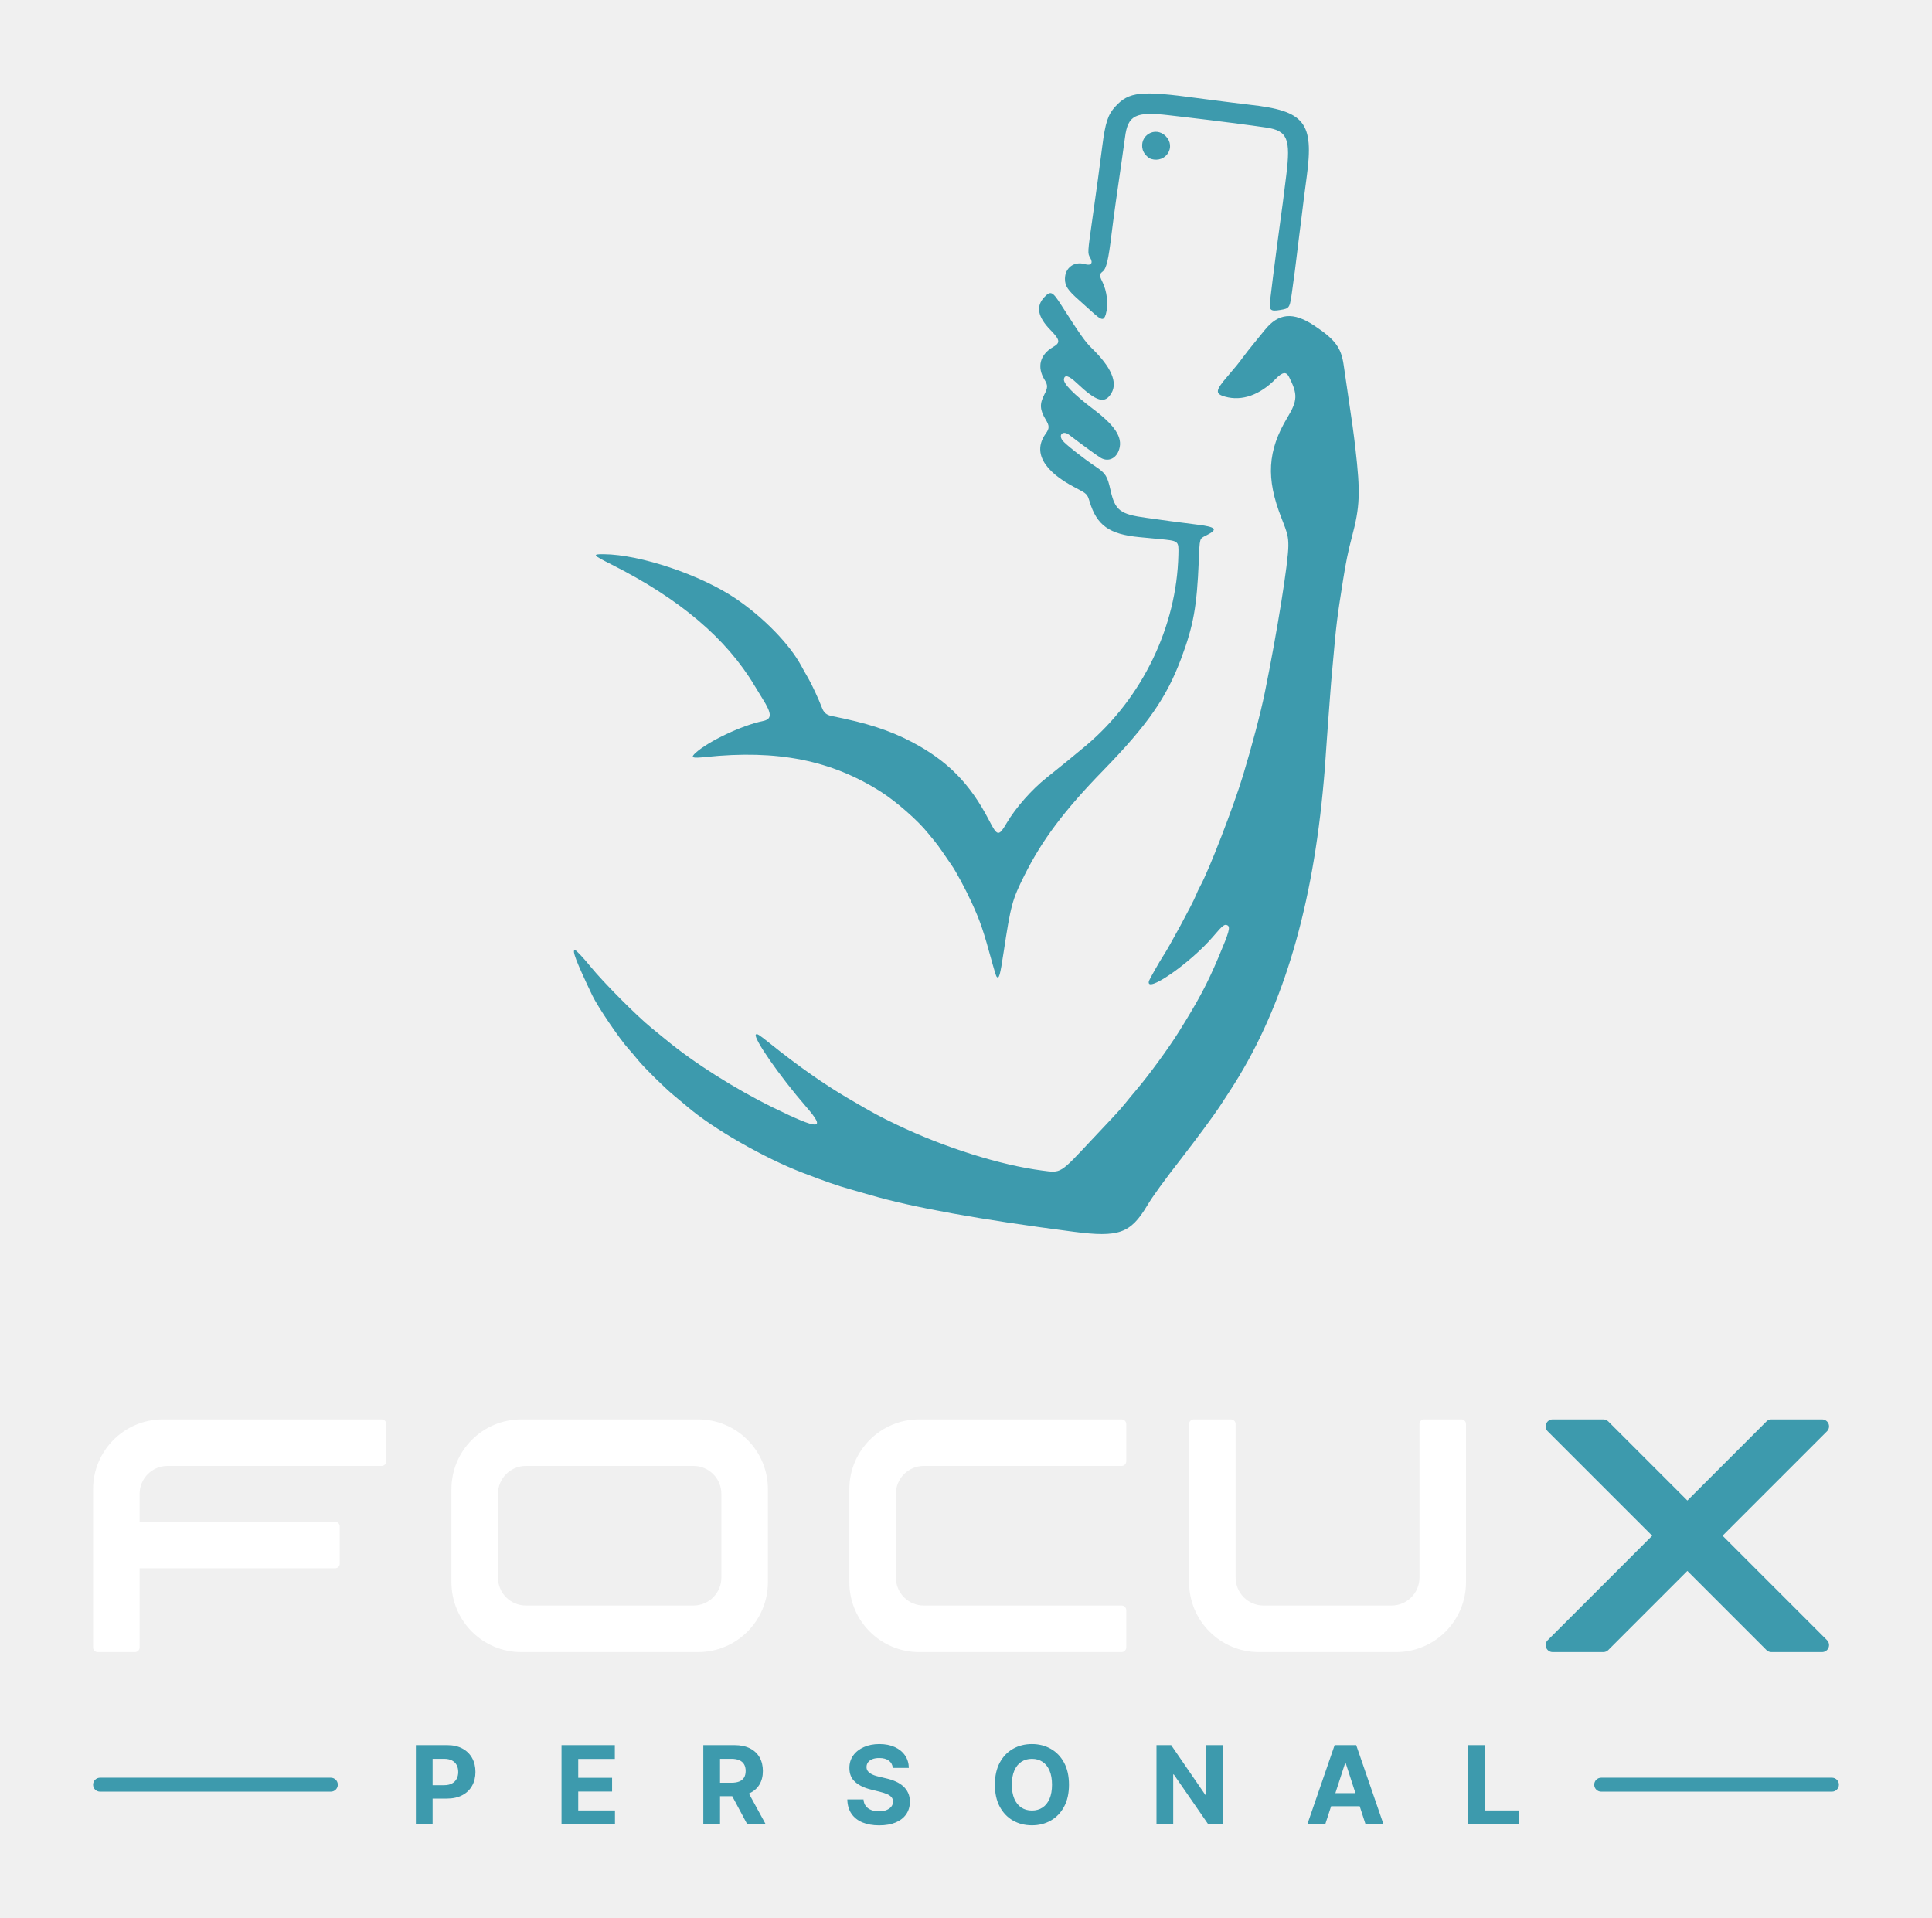
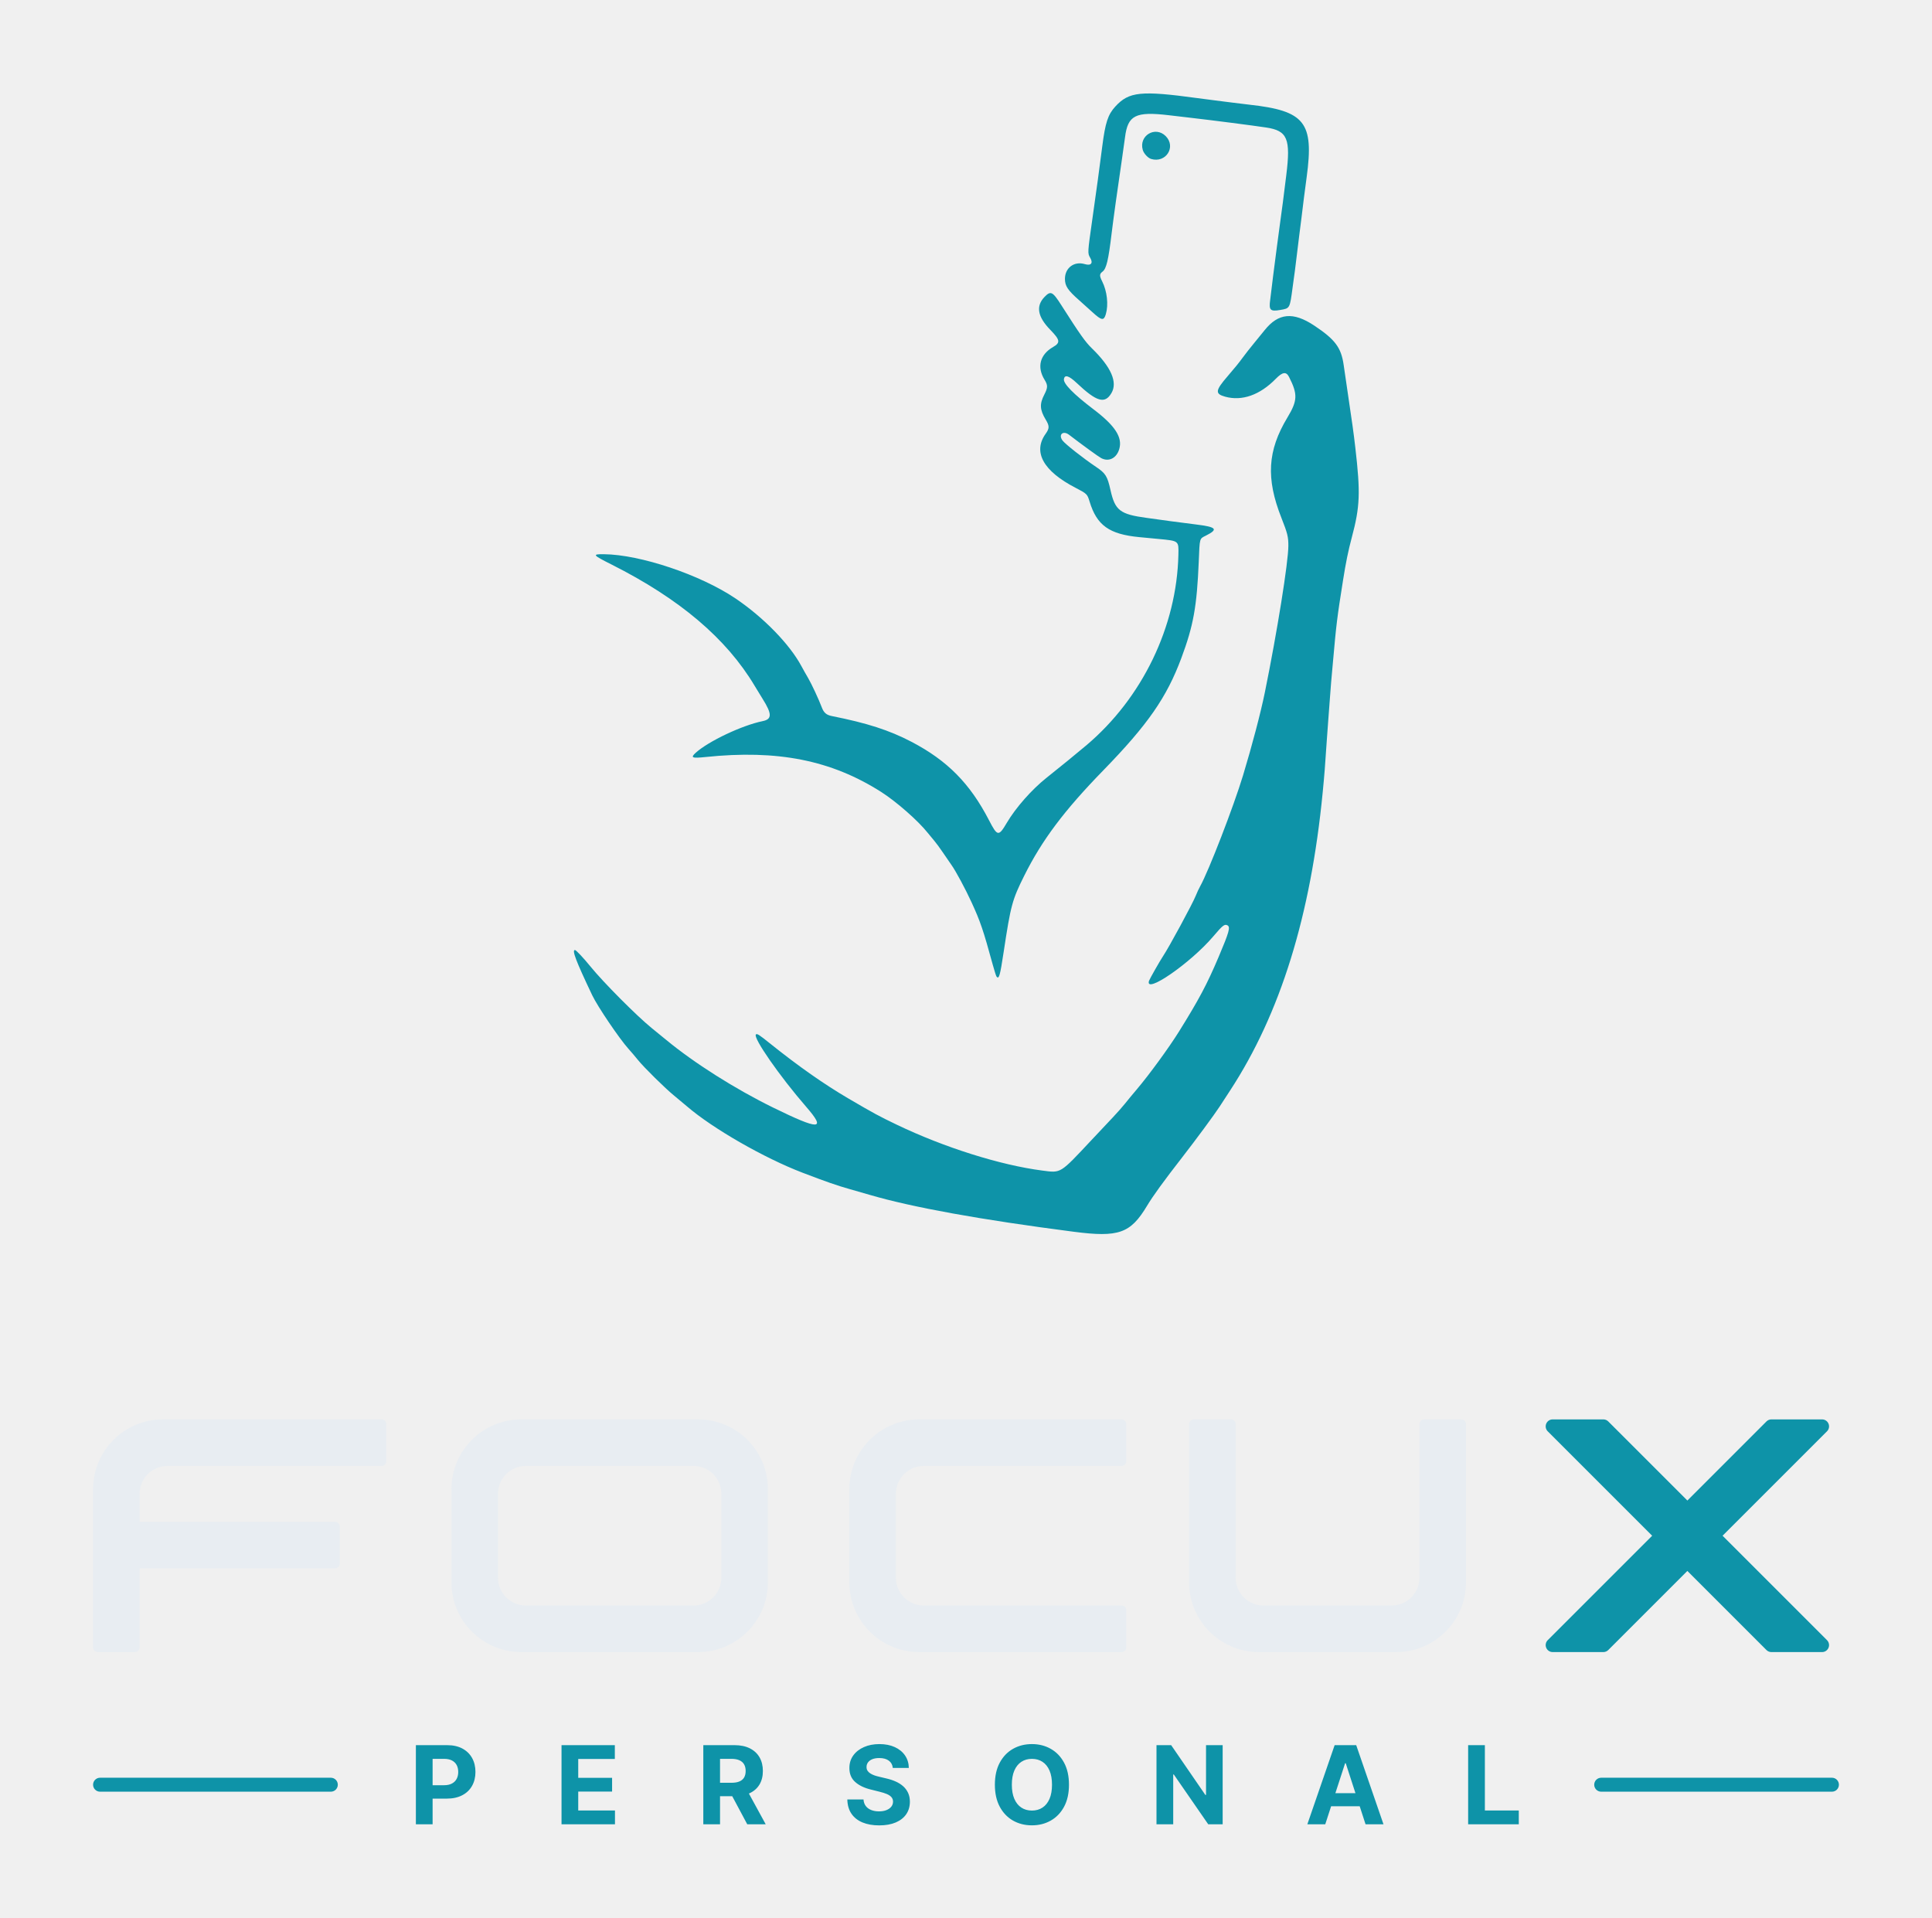
<svg xmlns="http://www.w3.org/2000/svg" viewBox="0 0 830.26 824" width="830.26" height="824" role="img" aria-labelledby="t">
-   <path fill="#3D9AAD" fill-rule="evenodd" d="M461.36 529.35C421.39 524.18 392.11 518.88 373.73 513.5C372.62 513.17 368.76 512.07 365.17 511.04C359.51 509.43 355.47 508.03 344.95 504.01C328.42 497.7 306.28 485 295.23 475.48C293.85 474.29 291.37 472.22 289.72 470.88C285.88 467.77 276.67 458.68 274.08 455.45C272.98 454.08 271.2 451.98 270.11 450.78C266.21 446.46 256.82 432.59 254.51 427.74C247.49 412.97 245.7 408.28 247.08 408.28C247.56 408.28 250.78 411.71 253.81 415.44C259.27 422.17 273.68 436.65 280.07 441.83C282.13 443.49 284.88 445.75 286.2 446.83C298.27 456.82 315.95 468.01 332.32 476.03C352.25 485.79 355.18 485.71 346.46 475.67C335.11 462.6 323.51 445.92 324.84 444.58C325.33 444.1 326.13 444.61 330.77 448.33C343.13 458.24 354.05 465.91 364.7 472.15C375.48 478.46 377.74 479.69 385.4 483.36C405.82 493.15 429.85 500.72 447.91 503.06C456.09 504.12 455.37 504.57 469.14 489.87C472.4 486.39 476.54 481.99 478.35 480.08C480.15 478.17 482.46 475.56 483.47 474.28C484.49 472.99 486.8 470.19 488.62 468.05C493.8 461.95 502.3 450.3 506.57 443.46C515.25 429.53 518.68 423.07 523.7 411.24C528.23 400.54 528.83 398.4 527.49 397.68C526.25 397.02 525.45 397.64 521.36 402.46C511.67 413.86 491.9 427.54 493.77 421.54C494.01 420.78 498.57 412.75 499.81 410.92C502.28 407.26 512.53 388.33 513.85 384.98C514.37 383.67 515.23 381.82 515.76 380.88C519.38 374.43 530.12 346.66 534.18 333.25C538.1 320.31 541.77 306.34 543.55 297.61C548.85 271.59 553.66 241.54 553.66 234.54C553.66 230.68 553.29 229.17 550.7 222.62C543.97 205.61 544.68 193.66 553.26 179.42C557.63 172.17 557.74 169.43 553.95 161.99C552.74 159.61 551.15 159.83 548.28 162.77C541.44 169.77 533.75 172.49 526.49 170.48C522.07 169.25 522.24 167.85 527.57 161.67C530.91 157.79 532.31 156.06 534.21 153.47C535.21 152.1 537.3 149.44 538.85 147.56C540.41 145.67 542.48 143.13 543.46 141.9C549.37 134.5 555.75 133.91 564.78 139.92C573.81 145.93 576.37 149.37 577.44 156.92C577.71 158.79 578.35 163.19 578.87 166.7C581.2 182.4 581.7 185.95 582.44 192.39C584.69 211.84 584.46 217.71 580.92 230.98C579.41 236.64 578.37 241.7 577.16 249.36C574.59 265.53 574.26 268.27 572.81 284.69C572.56 287.51 572.21 291.37 572.04 293.25C571.87 295.13 571.59 298.85 571.41 301.5C571.23 304.15 570.95 307.94 570.78 309.9C570.62 311.87 570.34 315.66 570.17 318.31C569.43 329.5 569.16 332.88 568.43 340.41C563.26 393.63 550.24 435.57 528.62 468.67C527.22 470.81 525.16 473.96 524.05 475.68C521.81 479.11 513.91 489.82 508.09 497.31C500.09 507.6 495.5 513.92 492.96 518.16C485.81 530.09 480.79 531.87 461.36 529.35ZM428.26 419.71C428.07 419.48 427.34 417.19 426.64 414.64C422.54 399.65 421.32 396.08 417.51 387.77C414.93 382.14 410.83 374.5 408.97 371.86C408.18 370.74 406.5 368.29 405.23 366.41C403.96 364.52 402.27 362.23 401.48 361.31C400.68 360.38 399.42 358.86 398.67 357.91C394.54 352.71 385.2 344.51 378.71 340.37C357.25 326.7 334.16 322.1 303.18 325.34C297.35 325.95 296.63 325.63 298.99 323.5C304.5 318.53 318.94 311.7 327.76 309.91C331.81 309.08 331.8 306.82 327.73 300.35C326.88 299.01 325.35 296.51 324.33 294.78C312.17 274.39 292.09 257.36 262.81 242.61C254.65 238.5 254.37 238.13 259.49 238.18C275.1 238.31 301.02 247.02 316.08 257.19C328.1 265.31 339.31 276.82 344.37 286.22C345.16 287.69 346.47 290.01 347.28 291.38C348.74 293.85 351.89 300.62 353.18 304.05C354.01 306.29 355.15 307.27 357.46 307.73C372.64 310.75 382.17 313.82 391.63 318.76C407.11 326.85 416.82 336.66 425.04 352.55C428.64 359.51 429.16 359.58 432.69 353.58C436.5 347.12 443.38 339.32 449.69 334.3C455.47 329.7 462.95 323.61 466.9 320.26C490.9 299.95 505.72 269.24 506.4 238.42C506.54 232.33 506.72 232.47 497.73 231.61C495.02 231.35 491.38 231.01 489.63 230.84C476.69 229.61 471.34 225.79 468.24 215.55C467.26 212.33 467.11 212.18 462.21 209.64C448.31 202.45 443.77 194.23 449.36 186.42C451.02 184.1 451.03 183.06 449.4 180.36C446.84 176.11 446.69 173.61 448.78 169.58C450.32 166.59 450.34 165.56 448.91 163.24C445.51 157.73 446.9 152.38 452.57 149.12C455.77 147.28 455.58 146.09 451.4 141.79C445.89 136.15 445.07 131.59 448.84 127.65C451.53 124.85 452.32 125.23 456.07 131.11C464.2 143.85 466.38 146.92 469.28 149.75C477.53 157.78 480.36 164.29 477.63 168.93C474.81 173.73 471.3 172.71 462.72 164.61C459.34 161.42 457.52 160.87 457.21 162.95C456.93 164.88 461.41 169.45 469.92 175.9C479.19 182.92 482.46 187.95 481 192.96C479.85 196.93 476.48 198.62 473.21 196.87C472.03 196.24 465.09 191.2 459.43 186.86C456.86 184.89 454.71 186.76 456.61 189.31C457.76 190.85 465.55 196.99 471 200.64C475.13 203.41 475.89 204.63 477.22 210.6C479.19 219.4 481.3 221.02 492.8 222.57C496.06 223.01 500.68 223.64 503.08 223.99C505.47 224.33 510.29 224.95 513.78 225.37C522.8 226.47 523.7 227.42 518.27 230.16C515.41 231.6 515.58 231.01 515.16 241.23C514.35 260.65 512.88 268.86 507.67 282.82C501.37 299.74 493.24 311.44 474.13 331.07C457.33 348.32 447.8 361.02 440.18 376.3C434.97 386.75 434.37 388.98 431.31 409.16C429.76 419.41 429.31 420.97 428.26 419.71ZM469.56 134.25C467.83 132.66 465.2 130.31 463.73 129.01C458.88 124.75 457.65 122.9 457.65 119.85C457.65 115.09 461.63 112.14 466.2 113.51C468.87 114.31 469.87 113.09 468.48 110.74C467.35 108.8 467.36 108.65 469.45 94.01C471.2 81.74 472.53 71.98 473.69 62.88C474.98 52.74 476.12 49.25 479.28 45.8C485.15 39.38 490.28 38.85 514.6 42.17C516.99 42.49 520.28 42.92 521.91 43.12C523.54 43.32 526.83 43.74 529.23 44.05C531.62 44.37 535.06 44.78 536.85 44.98C560.81 47.62 564.72 52.56 561.53 76.11C560.63 82.76 560.05 87.3 559.27 93.86C559.11 95.14 558.69 98.43 558.34 101.17C557.98 103.91 557.48 107.97 557.23 110.2C556.98 112.43 556.64 115.16 556.48 116.27C556.31 117.38 555.88 120.54 555.52 123.28C554.26 132.72 554.39 132.48 550.11 133.22C545.92 133.95 545.24 133.28 545.84 128.99C546.01 127.73 546.31 125.3 546.5 123.59C546.69 121.87 546.98 119.56 547.13 118.45C547.41 116.36 547.59 114.98 548.7 106.31C549.06 103.48 549.76 98.3 550.24 94.79C551.18 88.06 551.23 87.63 552.76 75.33C554.72 59.6 553.28 56.18 544.14 54.8C538.47 53.94 521.23 51.72 511.33 50.58C508.5 50.25 504.44 49.77 502.3 49.52C487.99 47.84 484.66 49.51 483.47 58.99C483.19 61.13 482.57 65.61 482.07 68.95C480.38 80.29 478.41 94.47 477.7 100.39C476.33 111.8 475.46 115.46 473.83 116.71C472.45 117.76 472.42 118.49 473.65 120.93C475.77 125.13 476.42 130.94 475.22 135.02C474.37 137.91 473.43 137.78 469.56 134.25ZM494.7 68.32C493.31 67.9 491.52 65.97 491.08 64.4C489.36 58.27 496.46 54.01 500.94 58.48C505.56 63.1 501.04 70.21 494.7 68.32Z" />
+   <path fill="#0E93A8" fill-rule="evenodd" d="M461.36 529.35C421.39 524.18 392.11 518.88 373.73 513.5C372.62 513.17 368.76 512.07 365.17 511.04C359.51 509.43 355.47 508.03 344.95 504.01C328.42 497.7 306.28 485 295.23 475.48C293.85 474.29 291.37 472.22 289.72 470.88C285.88 467.77 276.67 458.68 274.08 455.45C272.98 454.08 271.2 451.98 270.11 450.78C266.21 446.46 256.82 432.59 254.51 427.74C247.49 412.97 245.7 408.28 247.08 408.28C247.56 408.28 250.78 411.71 253.81 415.44C259.27 422.17 273.68 436.65 280.07 441.83C282.13 443.49 284.88 445.75 286.2 446.83C298.27 456.82 315.95 468.01 332.32 476.03C352.25 485.79 355.18 485.71 346.46 475.67C335.11 462.6 323.51 445.92 324.84 444.58C325.33 444.1 326.13 444.61 330.77 448.33C343.13 458.24 354.05 465.91 364.7 472.15C375.48 478.46 377.74 479.69 385.4 483.36C405.82 493.15 429.85 500.72 447.91 503.06C456.09 504.12 455.37 504.57 469.14 489.87C472.4 486.39 476.54 481.99 478.35 480.08C480.15 478.17 482.46 475.56 483.47 474.28C484.49 472.99 486.8 470.19 488.62 468.05C493.8 461.95 502.3 450.3 506.57 443.46C515.25 429.53 518.68 423.07 523.7 411.24C528.23 400.54 528.83 398.4 527.49 397.68C526.25 397.02 525.45 397.64 521.36 402.46C511.67 413.86 491.9 427.54 493.77 421.54C494.01 420.78 498.57 412.75 499.81 410.92C502.28 407.26 512.53 388.33 513.85 384.98C514.37 383.67 515.23 381.82 515.76 380.88C519.38 374.43 530.12 346.66 534.18 333.25C538.1 320.31 541.77 306.34 543.55 297.61C548.85 271.59 553.66 241.54 553.66 234.54C553.66 230.68 553.29 229.17 550.7 222.62C543.97 205.61 544.68 193.66 553.26 179.42C557.63 172.17 557.74 169.43 553.95 161.99C552.74 159.61 551.15 159.83 548.28 162.77C541.44 169.77 533.75 172.49 526.49 170.48C522.07 169.25 522.24 167.85 527.57 161.67C530.91 157.79 532.31 156.06 534.21 153.47C535.21 152.1 537.3 149.44 538.85 147.56C540.41 145.67 542.48 143.13 543.46 141.9C549.37 134.5 555.75 133.91 564.78 139.92C573.81 145.93 576.37 149.37 577.44 156.92C577.71 158.79 578.35 163.19 578.87 166.7C581.2 182.4 581.7 185.95 582.44 192.39C584.69 211.84 584.46 217.71 580.92 230.98C579.41 236.64 578.37 241.7 577.16 249.36C574.59 265.53 574.26 268.27 572.81 284.69C572.56 287.51 572.21 291.37 572.04 293.25C571.87 295.13 571.59 298.85 571.41 301.5C571.23 304.15 570.95 307.94 570.78 309.9C570.62 311.87 570.34 315.66 570.17 318.31C569.43 329.5 569.16 332.88 568.43 340.41C563.26 393.63 550.24 435.57 528.62 468.67C527.22 470.81 525.16 473.96 524.05 475.68C521.81 479.11 513.91 489.82 508.09 497.31C500.09 507.6 495.5 513.92 492.96 518.16C485.81 530.09 480.79 531.87 461.36 529.35ZM428.26 419.71C428.07 419.48 427.34 417.19 426.64 414.64C422.54 399.65 421.32 396.08 417.51 387.77C414.93 382.14 410.83 374.5 408.97 371.86C408.18 370.74 406.5 368.29 405.23 366.41C403.96 364.52 402.27 362.23 401.48 361.31C400.68 360.38 399.42 358.86 398.67 357.91C394.54 352.71 385.2 344.51 378.71 340.37C357.25 326.7 334.16 322.1 303.18 325.34C297.35 325.95 296.63 325.63 298.99 323.5C304.5 318.53 318.94 311.7 327.76 309.91C331.81 309.08 331.8 306.82 327.73 300.35C326.88 299.01 325.35 296.51 324.33 294.78C312.17 274.39 292.09 257.36 262.81 242.61C254.65 238.5 254.37 238.13 259.49 238.18C275.1 238.31 301.02 247.02 316.08 257.19C328.1 265.31 339.31 276.82 344.37 286.22C345.16 287.69 346.47 290.01 347.28 291.38C348.74 293.85 351.89 300.62 353.18 304.05C354.01 306.29 355.15 307.27 357.46 307.73C372.64 310.75 382.17 313.82 391.63 318.76C407.11 326.85 416.82 336.66 425.04 352.55C428.64 359.51 429.16 359.58 432.69 353.58C436.5 347.12 443.38 339.32 449.69 334.3C455.47 329.7 462.95 323.61 466.9 320.26C490.9 299.95 505.72 269.24 506.4 238.42C506.54 232.33 506.72 232.47 497.73 231.61C495.02 231.35 491.38 231.01 489.63 230.84C476.69 229.61 471.34 225.79 468.24 215.55C467.26 212.33 467.11 212.18 462.21 209.64C448.31 202.45 443.77 194.23 449.36 186.42C451.02 184.1 451.03 183.06 449.4 180.36C446.84 176.11 446.69 173.61 448.78 169.58C450.32 166.59 450.34 165.56 448.91 163.24C445.51 157.73 446.9 152.38 452.57 149.12C455.77 147.28 455.58 146.09 451.4 141.79C445.89 136.15 445.07 131.59 448.84 127.65C451.53 124.85 452.32 125.23 456.07 131.11C464.2 143.85 466.38 146.92 469.28 149.75C477.53 157.78 480.36 164.29 477.63 168.93C474.81 173.73 471.3 172.71 462.72 164.61C459.34 161.42 457.52 160.87 457.21 162.95C456.93 164.88 461.41 169.45 469.92 175.9C479.19 182.92 482.46 187.95 481 192.96C479.85 196.93 476.48 198.62 473.21 196.87C472.03 196.24 465.09 191.2 459.43 186.86C456.86 184.89 454.71 186.76 456.61 189.31C457.76 190.85 465.55 196.99 471 200.64C475.13 203.41 475.89 204.63 477.22 210.6C479.19 219.4 481.3 221.02 492.8 222.57C496.06 223.01 500.68 223.64 503.08 223.99C505.47 224.33 510.29 224.95 513.78 225.37C522.8 226.47 523.7 227.42 518.27 230.16C515.41 231.6 515.58 231.01 515.16 241.23C514.35 260.65 512.88 268.86 507.67 282.82C501.37 299.74 493.24 311.44 474.13 331.07C457.33 348.32 447.8 361.02 440.18 376.3C434.97 386.75 434.37 388.98 431.31 409.16C429.76 419.41 429.31 420.97 428.26 419.71ZM469.56 134.25C467.83 132.66 465.2 130.31 463.73 129.01C458.88 124.75 457.65 122.9 457.65 119.85C457.65 115.09 461.63 112.14 466.2 113.51C468.87 114.31 469.87 113.09 468.48 110.74C467.35 108.8 467.36 108.65 469.45 94.01C471.2 81.74 472.53 71.98 473.69 62.88C474.98 52.74 476.12 49.25 479.28 45.8C485.15 39.38 490.28 38.85 514.6 42.17C516.99 42.49 520.28 42.92 521.91 43.12C523.54 43.32 526.83 43.74 529.23 44.05C531.62 44.37 535.06 44.78 536.85 44.98C560.81 47.62 564.72 52.56 561.53 76.11C560.63 82.76 560.05 87.3 559.27 93.86C559.11 95.14 558.69 98.43 558.34 101.17C557.98 103.91 557.48 107.97 557.23 110.2C556.98 112.43 556.64 115.16 556.48 116.27C556.31 117.38 555.88 120.54 555.52 123.28C554.26 132.72 554.39 132.48 550.11 133.22C545.92 133.95 545.24 133.28 545.84 128.99C546.01 127.73 546.31 125.3 546.5 123.59C546.69 121.87 546.98 119.56 547.13 118.45C547.41 116.36 547.59 114.98 548.7 106.31C549.06 103.48 549.76 98.3 550.24 94.79C551.18 88.06 551.23 87.63 552.76 75.33C554.72 59.6 553.28 56.18 544.14 54.8C538.47 53.94 521.23 51.72 511.33 50.58C508.5 50.25 504.44 49.77 502.3 49.52C487.99 47.84 484.66 49.51 483.47 58.99C483.19 61.13 482.57 65.61 482.07 68.95C480.38 80.29 478.41 94.47 477.7 100.39C476.33 111.8 475.46 115.46 473.83 116.71C472.45 117.76 472.42 118.49 473.65 120.93C475.77 125.13 476.42 130.94 475.22 135.02C474.37 137.91 473.43 137.78 469.56 134.25ZM494.7 68.32C493.31 67.9 491.52 65.97 491.08 64.4C489.36 58.27 496.46 54.01 500.94 58.48C505.56 63.1 501.04 70.21 494.7 68.32Z" />
  <g transform="translate(40 610)">
-     <path fill="#FFFFFF" fill-rule="nonzero" d="M0 98L0 30A30 30 0 0 1 30 0L124 0A2 2 0 0 1 126 2L126 18A2 2 0 0 1 124 20L32 20A12 12 0 0 0 20 32L20 44L104 44A2 2 0 0 1 106 46L106 62A2 2 0 0 1 104 64L20 64L20 98A2 2 0 0 1 18 100L2 100A2 2 0 0 1 0 98ZM154 70L154 30A30 30 0 0 1 184 0L260 0A30 30 0 0 1 290 30L290 70A30 30 0 0 1 260 100L184 100A30 30 0 0 1 154 70ZM174 32L174 68A12 12 0 0 0 186 80L258 80A12 12 0 0 0 270 68L270 32A12 12 0 0 0 258 20L186 20A12 12 0 0 0 174 32ZM444 2L444 18A2 2 0 0 1 442 20L357 20A12 12 0 0 0 345 32L345 68A12 12 0 0 0 357 80L442 80A2 2 0 0 1 444 82L444 98A2 2 0 0 1 442 100L355 100A30 30 0 0 1 325 70L325 30A30 30 0 0 1 355 0L442 0A2 2 0 0 1 444 2ZM471 70L471 2A2 2 0 0 1 473 0L489 0A2 2 0 0 1 491 2L491 68A12 12 0 0 0 503 80L558 80A12 12 0 0 0 570 68L570 2A2 2 0 0 1 572 0L588 0A2 2 0 0 1 590 2L590 70A30 30 0 0 1 560 100L501 100A30 30 0 0 1 471 70Z" />
-     <path fill="#3D9AAD" fill-rule="nonzero" d="M719.12 99.12L625.12 5.12A3 3 0 0 1 627.24 0L649.02 0A3 3 0 0 1 651.14 0.88L745.14 94.88A3 3 0 0 1 743.02 100L721.24 100A3 3 0 0 1 719.12 99.12ZM625.12 94.88L719.12 0.88A3 3 0 0 1 721.24 0L743.02 0A3 3 0 0 1 745.14 5.12L651.14 99.12A3 3 0 0 1 649.02 100L627.24 100A3 3 0 0 1 625.12 94.88Z" />
+     <path fill="#E8EDF2" fill-rule="nonzero" d="M0 98L0 30A30 30 0 0 1 30 0L124 0A2 2 0 0 1 126 2L126 18A2 2 0 0 1 124 20L32 20A12 12 0 0 0 20 32L20 44L104 44A2 2 0 0 1 106 46L106 62A2 2 0 0 1 104 64L20 64L20 98A2 2 0 0 1 18 100L2 100A2 2 0 0 1 0 98ZM154 70L154 30A30 30 0 0 1 184 0L260 0A30 30 0 0 1 290 30L290 70A30 30 0 0 1 260 100L184 100A30 30 0 0 1 154 70ZM174 32L174 68A12 12 0 0 0 186 80L258 80A12 12 0 0 0 270 68L270 32A12 12 0 0 0 258 20L186 20A12 12 0 0 0 174 32ZM444 2L444 18A2 2 0 0 1 442 20L357 20A12 12 0 0 0 345 32L345 68A12 12 0 0 0 357 80L442 80A2 2 0 0 1 444 82L444 98A2 2 0 0 1 442 100L355 100A30 30 0 0 1 325 70L325 30A30 30 0 0 1 355 0L442 0A2 2 0 0 1 444 2ZM471 70L471 2A2 2 0 0 1 473 0L489 0A2 2 0 0 1 491 2L491 68A12 12 0 0 0 503 80L558 80A12 12 0 0 0 570 68L570 2A2 2 0 0 1 572 0L588 0A2 2 0 0 1 590 2L590 70A30 30 0 0 1 560 100L501 100A30 30 0 0 1 471 70Z" />
+     <path fill="#0E93A8" fill-rule="nonzero" d="M719.12 99.12L625.12 5.12A3 3 0 0 1 627.24 0L649.02 0A3 3 0 0 1 651.14 0.88L745.14 94.88A3 3 0 0 1 743.02 100L721.24 100A3 3 0 0 1 719.12 99.12ZM625.12 94.88L719.12 0.88A3 3 0 0 1 721.24 0L743.02 0A3 3 0 0 1 745.14 5.12L651.14 99.12A3 3 0 0 1 649.02 100L627.24 100A3 3 0 0 1 625.12 94.88Z" />
  </g>
-   <path fill="#3D9AAD" fill-rule="nonzero" d="M178.72 784V750H192.14Q196.01 750 198.73 751.47Q201.45 752.94 202.89 755.54Q204.32 758.13 204.32 761.52Q204.32 764.91 202.86 767.5Q201.4 770.09 198.64 771.53Q195.87 772.98 191.96 772.98H183.41V767.22H190.79Q192.87 767.22 194.22 766.49Q195.57 765.77 196.25 764.48Q196.92 763.2 196.92 761.52Q196.92 759.83 196.25 758.56Q195.57 757.29 194.21 756.58Q192.85 755.88 190.76 755.88H185.91V784ZM241.31 784V750H264.22V755.93H248.49V764.03H263.04V769.96H248.49V778.07H264.28V784ZM302.24 784V750H315.66Q319.51 750 322.24 751.37Q324.97 752.74 326.41 755.24Q327.84 757.74 327.84 761.11Q327.84 764.49 326.38 766.93Q324.92 769.36 322.16 770.65Q319.39 771.95 315.47 771.95H306.49V766.17H314.31Q316.37 766.17 317.73 765.61Q319.09 765.04 319.77 763.91Q320.44 762.78 320.44 761.11Q320.44 759.41 319.77 758.25Q319.09 757.09 317.72 756.48Q316.35 755.88 314.28 755.88H309.43V784ZM320.6 768.53 329.05 784H321.12L312.85 768.53ZM383.67 759.78Q383.47 757.77 381.96 756.66Q380.45 755.54 377.86 755.54Q376.1 755.54 374.88 756.03Q373.67 756.52 373.03 757.39Q372.39 758.25 372.39 759.35Q372.36 760.26 372.78 760.94Q373.21 761.62 373.96 762.11Q374.7 762.6 375.68 762.96Q376.66 763.31 377.77 763.56L380.83 764.29Q383.05 764.79 384.91 765.62Q386.77 766.45 388.13 767.66Q389.49 768.88 390.25 770.52Q391.01 772.16 391.02 774.29Q391.01 777.41 389.44 779.69Q387.87 781.97 384.92 783.23Q381.97 784.48 377.82 784.48Q373.71 784.48 370.66 783.22Q367.61 781.96 365.91 779.48Q364.21 776.99 364.13 773.33H371.08Q371.2 775.04 372.07 776.17Q372.94 777.31 374.41 777.88Q375.88 778.46 377.74 778.46Q379.57 778.46 380.92 777.92Q382.27 777.39 383.02 776.45Q383.77 775.5 383.77 774.27Q383.77 773.13 383.09 772.35Q382.42 771.57 381.14 771.02Q379.85 770.47 377.99 770.02L374.29 769.09Q369.99 768.05 367.5 765.82Q365.01 763.6 365.02 759.83Q365.01 756.74 366.68 754.43Q368.34 752.12 371.27 750.83Q374.19 749.54 377.91 749.54Q381.69 749.54 384.52 750.83Q387.35 752.12 388.93 754.43Q390.51 756.74 390.56 759.78ZM459.38 767Q459.38 772.56 457.28 776.46Q455.18 780.36 451.57 782.41Q447.96 784.46 443.46 784.46Q438.93 784.46 435.32 782.41Q431.72 780.35 429.63 776.45Q427.54 772.54 427.54 767Q427.54 761.44 429.63 757.54Q431.72 753.64 435.32 751.59Q438.93 749.54 443.46 749.54Q447.96 749.54 451.57 751.59Q455.18 753.64 457.28 757.54Q459.38 761.44 459.38 767ZM452.09 767Q452.09 763.4 451.02 760.92Q449.95 758.45 448.01 757.17Q446.07 755.89 443.46 755.89Q440.85 755.89 438.91 757.17Q436.97 758.45 435.9 760.92Q434.83 763.4 434.83 767Q434.83 770.6 435.9 773.08Q436.97 775.55 438.91 776.83Q440.85 778.11 443.46 778.11Q446.07 778.11 448.01 776.83Q449.95 775.55 451.02 773.08Q452.09 770.6 452.09 767ZM525.43 750V784H519.22L504.43 762.6H504.18V784H496.99V750H503.3L517.98 771.38H518.28V750ZM569.52 784H561.82L573.55 750H582.82L594.54 784H586.83L578.32 757.77H578.05ZM569.04 770.64H587.23V776.25H569.04ZM630.92 784V750H638.11V778.07H652.69V784Z" />
-   <path fill="#3D9AAD" fill-rule="nonzero" d="M40 767L40 767A3 3 0 0 1 43 764L142.17 764A3 3 0 0 1 145.17 767L145.17 767A3 3 0 0 1 142.17 770L43 770A3 3 0 0 1 40 767ZM685.1 767L685.1 767A3 3 0 0 1 688.1 764L787.26 764A3 3 0 0 1 790.26 767L790.26 767A3 3 0 0 1 787.26 770L688.1 770A3 3 0 0 1 685.1 767Z" />
+   <path fill="#0E93A8" fill-rule="nonzero" d="M178.72 784V750H192.14Q196.01 750 198.73 751.47Q201.45 752.94 202.89 755.54Q204.32 758.13 204.32 761.52Q204.32 764.91 202.86 767.5Q201.4 770.09 198.64 771.53Q195.87 772.98 191.96 772.98H183.41V767.22H190.79Q192.87 767.22 194.22 766.49Q195.57 765.77 196.25 764.48Q196.92 763.2 196.92 761.52Q196.92 759.83 196.25 758.56Q195.57 757.29 194.21 756.58Q192.85 755.88 190.76 755.88H185.91V784ZM241.31 784V750H264.22V755.93H248.49V764.03H263.04V769.96H248.49V778.07H264.28V784ZM302.24 784V750H315.66Q319.51 750 322.24 751.37Q324.97 752.74 326.41 755.24Q327.84 757.74 327.84 761.11Q327.84 764.49 326.38 766.93Q324.92 769.36 322.16 770.65Q319.39 771.95 315.47 771.95H306.49V766.17H314.31Q316.37 766.17 317.73 765.61Q319.09 765.04 319.77 763.91Q320.44 762.78 320.44 761.11Q320.44 759.41 319.77 758.25Q319.09 757.09 317.72 756.48Q316.35 755.88 314.28 755.88H309.43V784ZM320.6 768.53 329.05 784H321.12L312.85 768.53ZM383.67 759.78Q383.47 757.77 381.96 756.66Q380.45 755.54 377.86 755.54Q376.1 755.54 374.88 756.03Q373.67 756.52 373.03 757.39Q372.39 758.25 372.39 759.35Q372.36 760.26 372.78 760.94Q373.21 761.62 373.96 762.11Q374.7 762.6 375.68 762.96Q376.66 763.31 377.77 763.56L380.83 764.29Q383.05 764.79 384.91 765.62Q386.77 766.45 388.13 767.66Q389.49 768.88 390.25 770.52Q391.01 772.16 391.02 774.29Q391.01 777.41 389.44 779.69Q387.87 781.97 384.92 783.23Q381.97 784.48 377.82 784.48Q373.71 784.48 370.66 783.22Q367.61 781.96 365.91 779.48Q364.21 776.99 364.13 773.33H371.08Q371.2 775.04 372.07 776.17Q372.94 777.31 374.41 777.88Q375.88 778.46 377.74 778.46Q379.57 778.46 380.92 777.92Q382.27 777.39 383.02 776.45Q383.77 775.5 383.77 774.27Q383.77 773.13 383.09 772.35Q382.42 771.57 381.14 771.02Q379.85 770.47 377.99 770.02L374.29 769.09Q369.99 768.05 367.5 765.82Q365.01 763.6 365.02 759.83Q365.01 756.74 366.68 754.43Q368.34 752.12 371.27 750.83Q374.19 749.54 377.91 749.54Q381.69 749.54 384.52 750.83Q387.35 752.12 388.93 754.43Q390.51 756.74 390.56 759.78ZM459.38 767Q459.38 772.56 457.28 776.46Q455.18 780.36 451.57 782.41Q447.96 784.46 443.46 784.46Q438.93 784.46 435.32 782.41Q431.72 780.35 429.63 776.45Q427.54 772.54 427.54 767Q427.54 761.44 429.63 757.54Q431.72 753.64 435.32 751.59Q438.93 749.54 443.46 749.54Q447.96 749.54 451.57 751.59Q455.18 753.64 457.28 757.54Q459.38 761.44 459.38 767ZM452.09 767Q452.09 763.4 451.02 760.92Q449.95 758.45 448.01 757.17Q446.07 755.89 443.46 755.89Q440.85 755.89 438.91 757.17Q436.97 758.45 435.9 760.92Q434.83 763.4 434.83 767Q434.83 770.6 435.9 773.08Q436.97 775.55 438.91 776.83Q440.85 778.11 443.46 778.11Q446.07 778.11 448.01 776.83Q449.95 775.55 451.02 773.08Q452.09 770.6 452.09 767ZM525.43 750V784H519.22L504.43 762.6H504.18V784H496.99V750H503.3L517.98 771.38H518.28V750ZM569.52 784H561.82L573.55 750H582.82L594.54 784H586.83L578.32 757.77H578.05ZM569.04 770.64H587.23V776.25H569.04ZM630.92 784V750H638.11V778.07H652.69V784Z" />
+   <path fill="#0E93A8" fill-rule="nonzero" d="M40 767L40 767A3 3 0 0 1 43 764L142.17 764A3 3 0 0 1 145.17 767L145.17 767A3 3 0 0 1 142.17 770L43 770A3 3 0 0 1 40 767ZM685.1 767L685.1 767A3 3 0 0 1 688.1 764L787.26 764A3 3 0 0 1 790.26 767L790.26 767A3 3 0 0 1 787.26 770L688.1 770A3 3 0 0 1 685.1 767Z" />
</svg>
